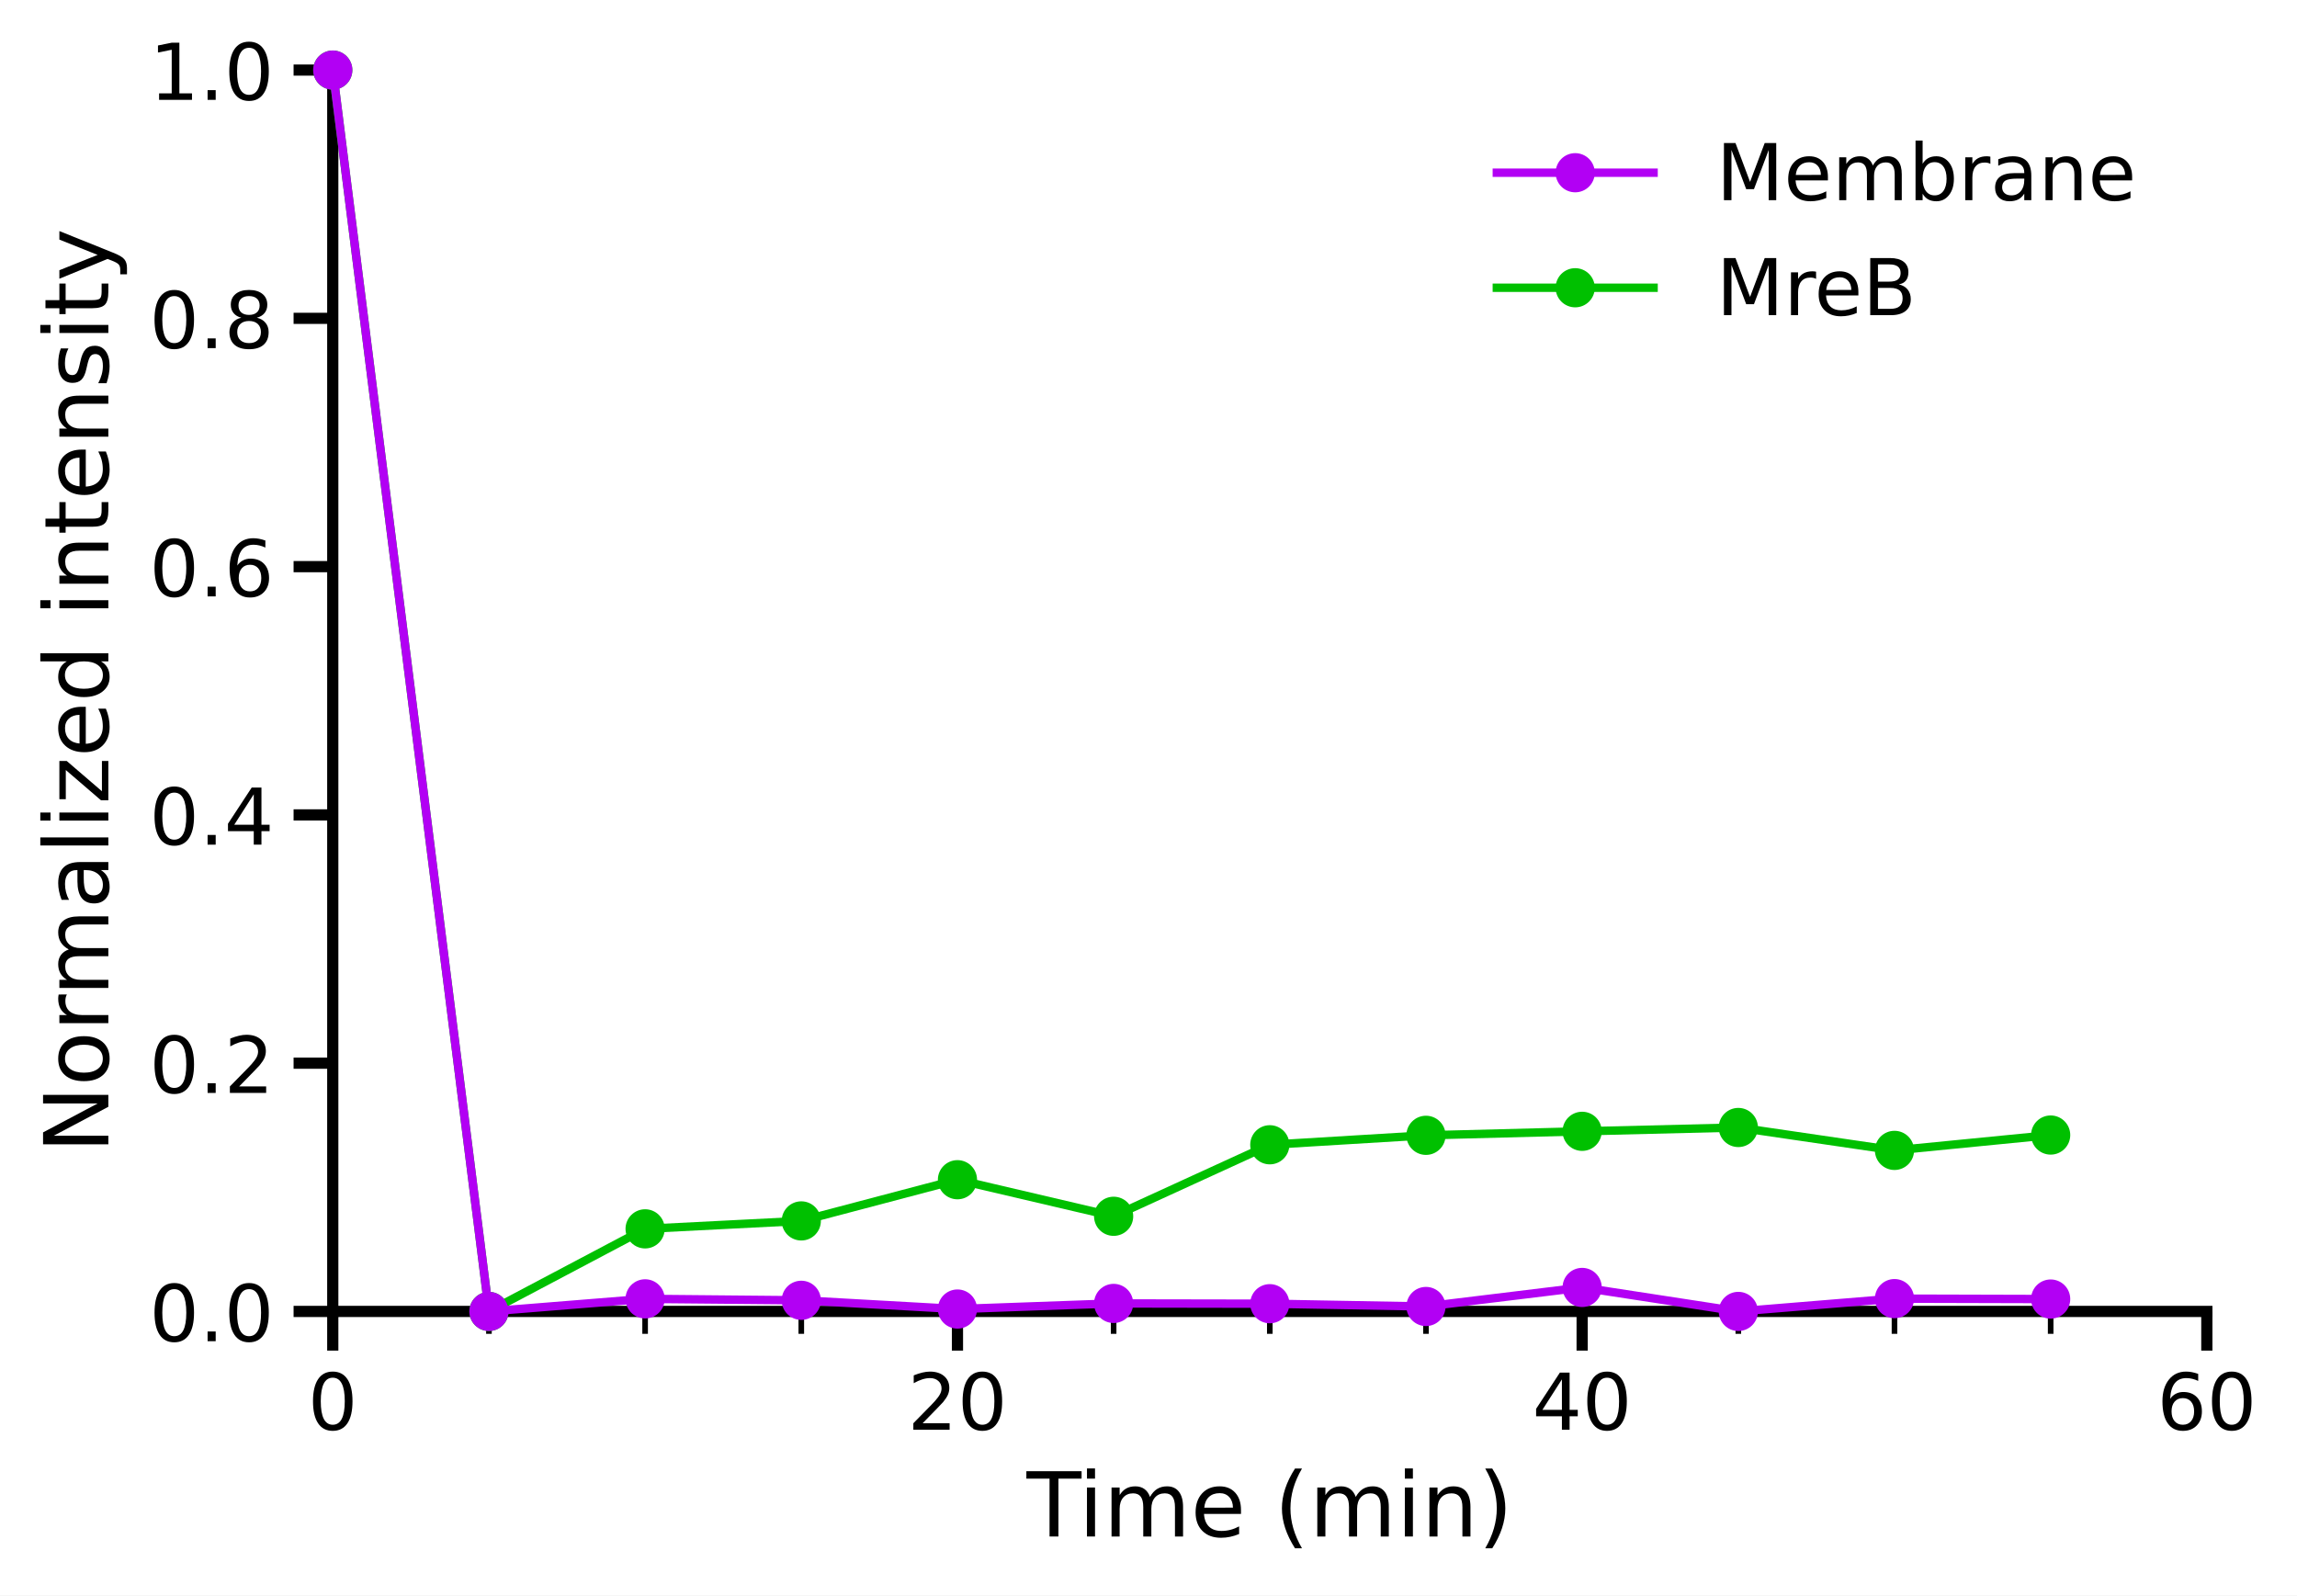
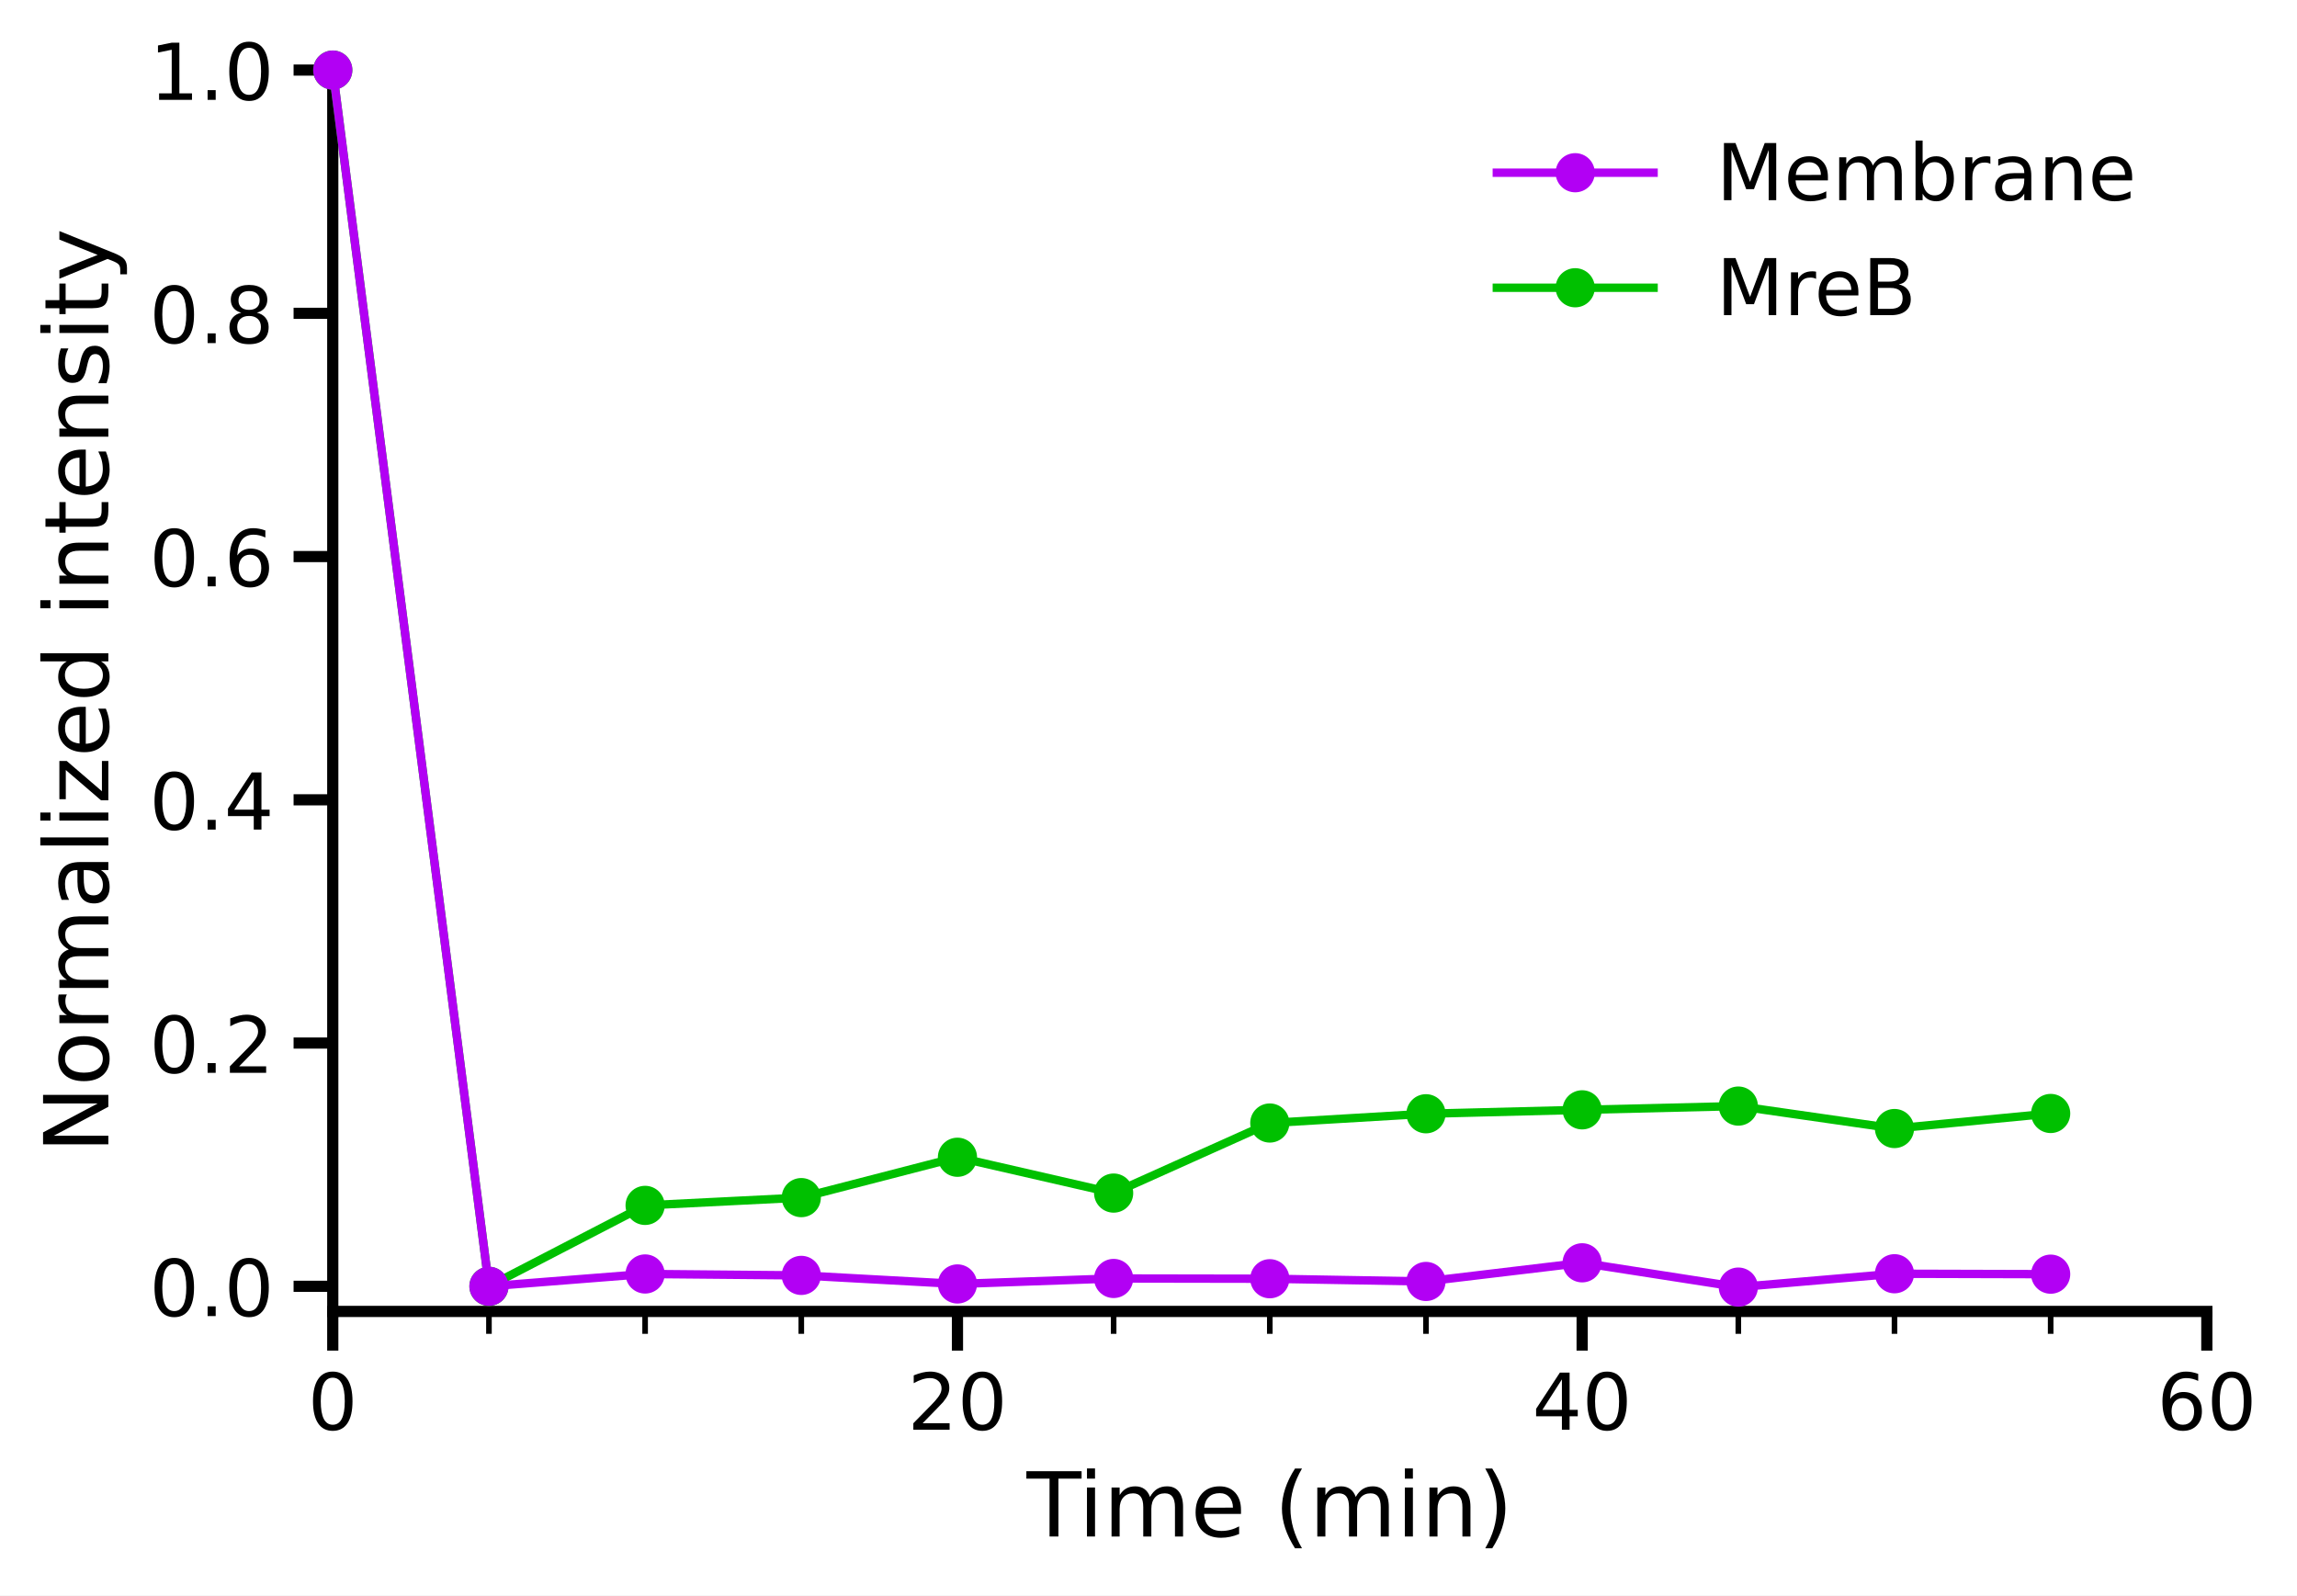
<svg xmlns="http://www.w3.org/2000/svg" xmlns:xlink="http://www.w3.org/1999/xlink" width="410.357pt" height="285.013pt" viewBox="0 0 410.357 285.013" version="1.1">
  <defs>
    <style type="text/css">*{stroke-linejoin: round; stroke-linecap: butt}</style>
  </defs>
  <g id="figure_1">
    <g id="patch_1">
      <path d="M 0 285.013  L 410.357 285.013  L 410.357 0  L 0 0  z " style="fill: #ffffff" />
    </g>
    <g id="axes_1">
      <g id="patch_2">
        <path d="M 59.449 234.279  L 394.249 234.279  L 394.249 12.519  L 59.449 12.519  z " style="fill: #ffffff" />
      </g>
      <g id="matplotlib.axis_1">
        <g id="xtick_1">
          <g id="line2d_1">
            <defs>
-               <path id="mbade9d9234" d="M 0 0  L 0 7  " style="stroke: #000000; stroke-width: 2" />
-             </defs>
-             <g>
-               <use xlink:href="#mbade9d9234" x="59.449" y="234.279" style="stroke: #000000; stroke-width: 2" />
+               <path id="mca04cb83de" d="M 0 0  L 0 7  " style="stroke: #000000; stroke-width: 2" />
+             </defs>
+             <g>
+               <use xlink:href="#mca04cb83de" x="59.449" y="234.279" style="stroke: #000000; stroke-width: 2" />
            </g>
          </g>
          <g id="text_1">
            <g transform="translate(54.99562 255.4167) scale(0.14 -0.14)">
              <defs>
                <path id="DejaVuSans-30" d="M 2034 4250  Q 1547 4250 1301 3770  Q 1056 3291 1056 2328  Q 1056 1369 1301 889  Q 1547 409 2034 409  Q 2525 409 2770 889  Q 3016 1369 3016 2328  Q 3016 3291 2770 3770  Q 2525 4250 2034 4250  z M 2034 4750  Q 2819 4750 3233 4129  Q 3647 3509 3647 2328  Q 3647 1150 3233 529  Q 2819 -91 2034 -91  Q 1250 -91 836 529  Q 422 1150 422 2328  Q 422 3509 836 4129  Q 1250 4750 2034 4750  z " transform="scale(0.015625)" />
              </defs>
              <use xlink:href="#DejaVuSans-30" />
            </g>
          </g>
        </g>
        <g id="xtick_2">
          <g id="line2d_2">
            <g>
-               <use xlink:href="#mbade9d9234" x="171.049" y="234.279" style="stroke: #000000; stroke-width: 2" />
+               <use xlink:href="#mca04cb83de" x="171.049" y="234.279" style="stroke: #000000; stroke-width: 2" />
            </g>
          </g>
          <g id="text_2">
            <g transform="translate(162.1419 255.4167) scale(0.14 -0.14)">
              <defs>
                <path id="DejaVuSans-32" d="M 1228 531  L 3431 531  L 3431 0  L 469 0  L 469 531  Q 828 903 1448 1529  Q 2069 2156 2228 2338  Q 2531 2678 2651 2914  Q 2772 3150 2772 3378  Q 2772 3750 2511 3984  Q 2250 4219 1831 4219  Q 1534 4219 1204 4116  Q 875 4013 500 3803  L 500 4441  Q 881 4594 1212 4672  Q 1544 4750 1819 4750  Q 2544 4750 2975 4387  Q 3406 4025 3406 3419  Q 3406 3131 3298 2873  Q 3191 2616 2906 2266  Q 2828 2175 2409 1742  Q 1991 1309 1228 531  z " transform="scale(0.015625)" />
              </defs>
              <use xlink:href="#DejaVuSans-32" />
              <use xlink:href="#DejaVuSans-30" transform="translate(63.62305 0)" />
            </g>
          </g>
        </g>
        <g id="xtick_3">
          <g id="line2d_3">
            <g>
-               <use xlink:href="#mbade9d9234" x="282.649" y="234.279" style="stroke: #000000; stroke-width: 2" />
+               <use xlink:href="#mca04cb83de" x="282.649" y="234.279" style="stroke: #000000; stroke-width: 2" />
            </g>
          </g>
          <g id="text_3">
            <g transform="translate(273.7419 255.4167) scale(0.14 -0.14)">
              <defs>
                <path id="DejaVuSans-34" d="M 2419 4116  L 825 1625  L 2419 1625  L 2419 4116  z M 2253 4666  L 3047 4666  L 3047 1625  L 3713 1625  L 3713 1100  L 3047 1100  L 3047 0  L 2419 0  L 2419 1100  L 313 1100  L 313 1709  L 2253 4666  z " transform="scale(0.015625)" />
              </defs>
              <use xlink:href="#DejaVuSans-34" />
              <use xlink:href="#DejaVuSans-30" transform="translate(63.62305 0)" />
            </g>
          </g>
        </g>
        <g id="xtick_4">
          <g id="line2d_4">
            <g>
-               <use xlink:href="#mbade9d9234" x="394.249" y="234.279" style="stroke: #000000; stroke-width: 2" />
+               <use xlink:href="#mca04cb83de" x="394.249" y="234.279" style="stroke: #000000; stroke-width: 2" />
            </g>
          </g>
          <g id="text_4">
            <g transform="translate(385.3419 255.4167) scale(0.14 -0.14)">
              <defs>
                <path id="DejaVuSans-36" d="M 2113 2584  Q 1688 2584 1439 2293  Q 1191 2003 1191 1497  Q 1191 994 1439 701  Q 1688 409 2113 409  Q 2538 409 2786 701  Q 3034 994 3034 1497  Q 3034 2003 2786 2293  Q 2538 2584 2113 2584  z M 3366 4563  L 3366 3988  Q 3128 4100 2886 4159  Q 2644 4219 2406 4219  Q 1781 4219 1451 3797  Q 1122 3375 1075 2522  Q 1259 2794 1537 2939  Q 1816 3084 2150 3084  Q 2853 3084 3261 2657  Q 3669 2231 3669 1497  Q 3669 778 3244 343  Q 2819 -91 2113 -91  Q 1303 -91 875 529  Q 447 1150 447 2328  Q 447 3434 972 4092  Q 1497 4750 2381 4750  Q 2619 4750 2861 4703  Q 3103 4656 3366 4563  z " transform="scale(0.015625)" />
              </defs>
              <use xlink:href="#DejaVuSans-36" />
              <use xlink:href="#DejaVuSans-30" transform="translate(63.62305 0)" />
            </g>
          </g>
        </g>
        <g id="xtick_5">
          <g id="line2d_5">
            <defs>
-               <path id="m02529ec150" d="M 0 0  L 0 4  " style="stroke: #000000" />
-             </defs>
-             <g>
-               <use xlink:href="#m02529ec150" x="87.349" y="234.279" style="stroke: #000000" />
+               <path id="m52b25996ed" d="M 0 0  L 0 4  " style="stroke: #000000" />
+             </defs>
+             <g>
+               <use xlink:href="#m52b25996ed" x="87.349" y="234.279" style="stroke: #000000" />
            </g>
          </g>
        </g>
        <g id="xtick_6">
          <g id="line2d_6">
            <g>
-               <use xlink:href="#m02529ec150" x="115.249" y="234.279" style="stroke: #000000" />
+               <use xlink:href="#m52b25996ed" x="115.249" y="234.279" style="stroke: #000000" />
            </g>
          </g>
        </g>
        <g id="xtick_7">
          <g id="line2d_7">
            <g>
-               <use xlink:href="#m02529ec150" x="143.149" y="234.279" style="stroke: #000000" />
+               <use xlink:href="#m52b25996ed" x="143.149" y="234.279" style="stroke: #000000" />
            </g>
          </g>
        </g>
        <g id="xtick_8">
          <g id="line2d_8">
            <g>
-               <use xlink:href="#m02529ec150" x="198.949" y="234.279" style="stroke: #000000" />
+               <use xlink:href="#m52b25996ed" x="198.949" y="234.279" style="stroke: #000000" />
            </g>
          </g>
        </g>
        <g id="xtick_9">
          <g id="line2d_9">
            <g>
-               <use xlink:href="#m02529ec150" x="226.849" y="234.279" style="stroke: #000000" />
+               <use xlink:href="#m52b25996ed" x="226.849" y="234.279" style="stroke: #000000" />
            </g>
          </g>
        </g>
        <g id="xtick_10">
          <g id="line2d_10">
            <g>
-               <use xlink:href="#m02529ec150" x="254.749" y="234.279" style="stroke: #000000" />
+               <use xlink:href="#m52b25996ed" x="254.749" y="234.279" style="stroke: #000000" />
            </g>
          </g>
        </g>
        <g id="xtick_11">
          <g id="line2d_11">
            <g>
-               <use xlink:href="#m02529ec150" x="310.549" y="234.279" style="stroke: #000000" />
+               <use xlink:href="#m52b25996ed" x="310.549" y="234.279" style="stroke: #000000" />
            </g>
          </g>
        </g>
        <g id="xtick_12">
          <g id="line2d_12">
            <g>
-               <use xlink:href="#m02529ec150" x="338.449" y="234.279" style="stroke: #000000" />
+               <use xlink:href="#m52b25996ed" x="338.449" y="234.279" style="stroke: #000000" />
            </g>
          </g>
        </g>
        <g id="xtick_13">
          <g id="line2d_13">
            <g>
-               <use xlink:href="#m02529ec150" x="366.349" y="234.279" style="stroke: #000000" />
+               <use xlink:href="#m52b25996ed" x="366.349" y="234.279" style="stroke: #000000" />
            </g>
          </g>
        </g>
        <g id="text_5">
          <g transform="translate(183.4056 274.4858) scale(0.16 -0.16)">
            <defs>
              <path id="DejaVuSans-54" d="M -19 4666  L 3928 4666  L 3928 4134  L 2272 4134  L 2272 0  L 1638 0  L 1638 4134  L -19 4134  L -19 4666  z " transform="scale(0.015625)" />
              <path id="DejaVuSans-69" d="M 603 3500  L 1178 3500  L 1178 0  L 603 0  L 603 3500  z M 603 4863  L 1178 4863  L 1178 4134  L 603 4134  L 603 4863  z " transform="scale(0.015625)" />
              <path id="DejaVuSans-6d" d="M 3328 2828  Q 3544 3216 3844 3400  Q 4144 3584 4550 3584  Q 5097 3584 5394 3201  Q 5691 2819 5691 2113  L 5691 0  L 5113 0  L 5113 2094  Q 5113 2597 4934 2840  Q 4756 3084 4391 3084  Q 3944 3084 3684 2787  Q 3425 2491 3425 1978  L 3425 0  L 2847 0  L 2847 2094  Q 2847 2600 2669 2842  Q 2491 3084 2119 3084  Q 1678 3084 1418 2786  Q 1159 2488 1159 1978  L 1159 0  L 581 0  L 581 3500  L 1159 3500  L 1159 2956  Q 1356 3278 1631 3431  Q 1906 3584 2284 3584  Q 2666 3584 2933 3390  Q 3200 3197 3328 2828  z " transform="scale(0.015625)" />
              <path id="DejaVuSans-65" d="M 3597 1894  L 3597 1613  L 953 1613  Q 991 1019 1311 708  Q 1631 397 2203 397  Q 2534 397 2845 478  Q 3156 559 3463 722  L 3463 178  Q 3153 47 2828 -22  Q 2503 -91 2169 -91  Q 1331 -91 842 396  Q 353 884 353 1716  Q 353 2575 817 3079  Q 1281 3584 2069 3584  Q 2775 3584 3186 3129  Q 3597 2675 3597 1894  z M 3022 2063  Q 3016 2534 2758 2815  Q 2500 3097 2075 3097  Q 1594 3097 1305 2825  Q 1016 2553 972 2059  L 3022 2063  z " transform="scale(0.015625)" />
              <path id="DejaVuSans-20" transform="scale(0.015625)" />
              <path id="DejaVuSans-28" d="M 1984 4856  Q 1566 4138 1362 3434  Q 1159 2731 1159 2009  Q 1159 1288 1364 580  Q 1569 -128 1984 -844  L 1484 -844  Q 1016 -109 783 600  Q 550 1309 550 2009  Q 550 2706 781 3412  Q 1013 4119 1484 4856  L 1984 4856  z " transform="scale(0.015625)" />
              <path id="DejaVuSans-6e" d="M 3513 2113  L 3513 0  L 2938 0  L 2938 2094  Q 2938 2591 2744 2837  Q 2550 3084 2163 3084  Q 1697 3084 1428 2787  Q 1159 2491 1159 1978  L 1159 0  L 581 0  L 581 3500  L 1159 3500  L 1159 2956  Q 1366 3272 1645 3428  Q 1925 3584 2291 3584  Q 2894 3584 3203 3211  Q 3513 2838 3513 2113  z " transform="scale(0.015625)" />
              <path id="DejaVuSans-29" d="M 513 4856  L 1013 4856  Q 1481 4119 1714 3412  Q 1947 2706 1947 2009  Q 1947 1309 1714 600  Q 1481 -109 1013 -844  L 513 -844  Q 928 -128 1133 580  Q 1338 1288 1338 2009  Q 1338 2731 1133 3434  Q 928 4138 513 4856  z " transform="scale(0.015625)" />
            </defs>
            <use xlink:href="#DejaVuSans-54" />
            <use xlink:href="#DejaVuSans-69" transform="translate(57.95898 0)" />
            <use xlink:href="#DejaVuSans-6d" transform="translate(85.74219 0)" />
            <use xlink:href="#DejaVuSans-65" transform="translate(183.1543 0)" />
            <use xlink:href="#DejaVuSans-20" transform="translate(244.6777 0)" />
            <use xlink:href="#DejaVuSans-28" transform="translate(276.4648 0)" />
            <use xlink:href="#DejaVuSans-6d" transform="translate(315.4785 0)" />
            <use xlink:href="#DejaVuSans-69" transform="translate(412.8906 0)" />
            <use xlink:href="#DejaVuSans-6e" transform="translate(440.6738 0)" />
            <use xlink:href="#DejaVuSans-29" transform="translate(504.0527 0)" />
          </g>
        </g>
      </g>
      <g id="matplotlib.axis_2">
        <g id="ytick_1">
          <g id="line2d_14">
            <defs>
-               <path id="m8ad4903fee" d="M 0 0  L -7 0  " style="stroke: #000000; stroke-width: 2" />
-             </defs>
-             <g>
-               <use xlink:href="#m8ad4903fee" x="59.449" y="234.279" style="stroke: #000000; stroke-width: 2" />
+               <path id="mcf84c94685" d="M 0 0  L -7 0  " style="stroke: #000000; stroke-width: 2" />
+             </defs>
+             <g>
+               <use xlink:href="#mcf84c94685" x="59.449" y="229.789" style="stroke: #000000; stroke-width: 2" />
            </g>
          </g>
          <g id="text_6">
-             <g transform="translate(26.685 239.5978) scale(0.14 -0.14)">
+             <g transform="translate(26.685 235.1084) scale(0.14 -0.14)">
              <defs>
                <path id="DejaVuSans-2e" d="M 684 794  L 1344 794  L 1344 0  L 684 0  L 684 794  z " transform="scale(0.015625)" />
              </defs>
              <use xlink:href="#DejaVuSans-30" />
              <use xlink:href="#DejaVuSans-2e" transform="translate(63.62305 0)" />
              <use xlink:href="#DejaVuSans-30" transform="translate(95.41016 0)" />
            </g>
          </g>
        </g>
        <g id="ytick_2">
          <g id="line2d_15">
            <g>
-               <use xlink:href="#m8ad4903fee" x="59.449" y="189.927" style="stroke: #000000; stroke-width: 2" />
+               <use xlink:href="#mcf84c94685" x="59.449" y="186.335" style="stroke: #000000; stroke-width: 2" />
            </g>
          </g>
          <g id="text_7">
-             <g transform="translate(26.685 195.2458) scale(0.14 -0.14)">
+             <g transform="translate(26.685 191.6543) scale(0.14 -0.14)">
              <use xlink:href="#DejaVuSans-30" />
              <use xlink:href="#DejaVuSans-2e" transform="translate(63.62305 0)" />
              <use xlink:href="#DejaVuSans-32" transform="translate(95.41016 0)" />
            </g>
          </g>
        </g>
        <g id="ytick_3">
          <g id="line2d_16">
            <g>
-               <use xlink:href="#m8ad4903fee" x="59.449" y="145.575" style="stroke: #000000; stroke-width: 2" />
+               <use xlink:href="#mcf84c94685" x="59.449" y="142.881" style="stroke: #000000; stroke-width: 2" />
            </g>
          </g>
          <g id="text_8">
-             <g transform="translate(26.685 150.8938) scale(0.14 -0.14)">
+             <g transform="translate(26.685 148.2002) scale(0.14 -0.14)">
              <use xlink:href="#DejaVuSans-30" />
              <use xlink:href="#DejaVuSans-2e" transform="translate(63.62305 0)" />
              <use xlink:href="#DejaVuSans-34" transform="translate(95.41016 0)" />
            </g>
          </g>
        </g>
        <g id="ytick_4">
          <g id="line2d_17">
            <g>
-               <use xlink:href="#m8ad4903fee" x="59.449" y="101.223" style="stroke: #000000; stroke-width: 2" />
+               <use xlink:href="#mcf84c94685" x="59.449" y="99.427" style="stroke: #000000; stroke-width: 2" />
            </g>
          </g>
          <g id="text_9">
-             <g transform="translate(26.685 106.5418) scale(0.14 -0.14)">
+             <g transform="translate(26.685 104.746) scale(0.14 -0.14)">
              <use xlink:href="#DejaVuSans-30" />
              <use xlink:href="#DejaVuSans-2e" transform="translate(63.62305 0)" />
              <use xlink:href="#DejaVuSans-36" transform="translate(95.41016 0)" />
            </g>
          </g>
        </g>
        <g id="ytick_5">
          <g id="line2d_18">
            <g>
-               <use xlink:href="#m8ad4903fee" x="59.449" y="56.871" style="stroke: #000000; stroke-width: 2" />
+               <use xlink:href="#mcf84c94685" x="59.449" y="55.973" style="stroke: #000000; stroke-width: 2" />
            </g>
          </g>
          <g id="text_10">
-             <g transform="translate(26.685 62.18981) scale(0.14 -0.14)">
+             <g transform="translate(26.685 61.29193) scale(0.14 -0.14)">
              <defs>
                <path id="DejaVuSans-38" d="M 2034 2216  Q 1584 2216 1326 1975  Q 1069 1734 1069 1313  Q 1069 891 1326 650  Q 1584 409 2034 409  Q 2484 409 2743 651  Q 3003 894 3003 1313  Q 3003 1734 2745 1975  Q 2488 2216 2034 2216  z M 1403 2484  Q 997 2584 770 2862  Q 544 3141 544 3541  Q 544 4100 942 4425  Q 1341 4750 2034 4750  Q 2731 4750 3128 4425  Q 3525 4100 3525 3541  Q 3525 3141 3298 2862  Q 3072 2584 2669 2484  Q 3125 2378 3379 2068  Q 3634 1759 3634 1313  Q 3634 634 3220 271  Q 2806 -91 2034 -91  Q 1263 -91 848 271  Q 434 634 434 1313  Q 434 1759 690 2068  Q 947 2378 1403 2484  z M 1172 3481  Q 1172 3119 1398 2916  Q 1625 2713 2034 2713  Q 2441 2713 2670 2916  Q 2900 3119 2900 3481  Q 2900 3844 2670 4047  Q 2441 4250 2034 4250  Q 1625 4250 1398 4047  Q 1172 3844 1172 3481  z " transform="scale(0.015625)" />
              </defs>
              <use xlink:href="#DejaVuSans-30" />
              <use xlink:href="#DejaVuSans-2e" transform="translate(63.62305 0)" />
              <use xlink:href="#DejaVuSans-38" transform="translate(95.41016 0)" />
            </g>
          </g>
        </g>
        <g id="ytick_6">
          <g id="line2d_19">
            <g>
-               <use xlink:href="#m8ad4903fee" x="59.449" y="12.519" style="stroke: #000000; stroke-width: 2" />
+               <use xlink:href="#mcf84c94685" x="59.449" y="12.519" style="stroke: #000000; stroke-width: 2" />
            </g>
          </g>
          <g id="text_11">
            <g transform="translate(26.685 17.83781) scale(0.14 -0.14)">
              <defs>
                <path id="DejaVuSans-31" d="M 794 531  L 1825 531  L 1825 4091  L 703 3866  L 703 4441  L 1819 4666  L 2450 4666  L 2450 531  L 3481 531  L 3481 0  L 794 0  L 794 531  z " transform="scale(0.015625)" />
              </defs>
              <use xlink:href="#DejaVuSans-31" />
              <use xlink:href="#DejaVuSans-2e" transform="translate(63.62305 0)" />
              <use xlink:href="#DejaVuSans-30" transform="translate(95.41016 0)" />
            </g>
          </g>
        </g>
        <g id="text_12">
          <g transform="translate(19.3575 205.9927) rotate(-90) scale(0.16 -0.16)">
            <defs>
              <path id="DejaVuSans-4e" d="M 628 4666  L 1478 4666  L 3547 763  L 3547 4666  L 4159 4666  L 4159 0  L 3309 0  L 1241 3903  L 1241 0  L 628 0  L 628 4666  z " transform="scale(0.015625)" />
              <path id="DejaVuSans-6f" d="M 1959 3097  Q 1497 3097 1228 2736  Q 959 2375 959 1747  Q 959 1119 1226 758  Q 1494 397 1959 397  Q 2419 397 2687 759  Q 2956 1122 2956 1747  Q 2956 2369 2687 2733  Q 2419 3097 1959 3097  z M 1959 3584  Q 2709 3584 3137 3096  Q 3566 2609 3566 1747  Q 3566 888 3137 398  Q 2709 -91 1959 -91  Q 1206 -91 779 398  Q 353 888 353 1747  Q 353 2609 779 3096  Q 1206 3584 1959 3584  z " transform="scale(0.015625)" />
              <path id="DejaVuSans-72" d="M 2631 2963  Q 2534 3019 2420 3045  Q 2306 3072 2169 3072  Q 1681 3072 1420 2755  Q 1159 2438 1159 1844  L 1159 0  L 581 0  L 581 3500  L 1159 3500  L 1159 2956  Q 1341 3275 1631 3429  Q 1922 3584 2338 3584  Q 2397 3584 2469 3576  Q 2541 3569 2628 3553  L 2631 2963  z " transform="scale(0.015625)" />
              <path id="DejaVuSans-61" d="M 2194 1759  Q 1497 1759 1228 1600  Q 959 1441 959 1056  Q 959 750 1161 570  Q 1363 391 1709 391  Q 2188 391 2477 730  Q 2766 1069 2766 1631  L 2766 1759  L 2194 1759  z M 3341 1997  L 3341 0  L 2766 0  L 2766 531  Q 2569 213 2275 61  Q 1981 -91 1556 -91  Q 1019 -91 701 211  Q 384 513 384 1019  Q 384 1609 779 1909  Q 1175 2209 1959 2209  L 2766 2209  L 2766 2266  Q 2766 2663 2505 2880  Q 2244 3097 1772 3097  Q 1472 3097 1187 3025  Q 903 2953 641 2809  L 641 3341  Q 956 3463 1253 3523  Q 1550 3584 1831 3584  Q 2591 3584 2966 3190  Q 3341 2797 3341 1997  z " transform="scale(0.015625)" />
              <path id="DejaVuSans-6c" d="M 603 4863  L 1178 4863  L 1178 0  L 603 0  L 603 4863  z " transform="scale(0.015625)" />
              <path id="DejaVuSans-7a" d="M 353 3500  L 3084 3500  L 3084 2975  L 922 459  L 3084 459  L 3084 0  L 275 0  L 275 525  L 2438 3041  L 353 3041  L 353 3500  z " transform="scale(0.015625)" />
              <path id="DejaVuSans-64" d="M 2906 2969  L 2906 4863  L 3481 4863  L 3481 0  L 2906 0  L 2906 525  Q 2725 213 2448 61  Q 2172 -91 1784 -91  Q 1150 -91 751 415  Q 353 922 353 1747  Q 353 2572 751 3078  Q 1150 3584 1784 3584  Q 2172 3584 2448 3432  Q 2725 3281 2906 2969  z M 947 1747  Q 947 1113 1208 752  Q 1469 391 1925 391  Q 2381 391 2643 752  Q 2906 1113 2906 1747  Q 2906 2381 2643 2742  Q 2381 3103 1925 3103  Q 1469 3103 1208 2742  Q 947 2381 947 1747  z " transform="scale(0.015625)" />
              <path id="DejaVuSans-74" d="M 1172 4494  L 1172 3500  L 2356 3500  L 2356 3053  L 1172 3053  L 1172 1153  Q 1172 725 1289 603  Q 1406 481 1766 481  L 2356 481  L 2356 0  L 1766 0  Q 1100 0 847 248  Q 594 497 594 1153  L 594 3053  L 172 3053  L 172 3500  L 594 3500  L 594 4494  L 1172 4494  z " transform="scale(0.015625)" />
              <path id="DejaVuSans-73" d="M 2834 3397  L 2834 2853  Q 2591 2978 2328 3040  Q 2066 3103 1784 3103  Q 1356 3103 1142 2972  Q 928 2841 928 2578  Q 928 2378 1081 2264  Q 1234 2150 1697 2047  L 1894 2003  Q 2506 1872 2764 1633  Q 3022 1394 3022 966  Q 3022 478 2636 193  Q 2250 -91 1575 -91  Q 1294 -91 989 -36  Q 684 19 347 128  L 347 722  Q 666 556 975 473  Q 1284 391 1588 391  Q 1994 391 2212 530  Q 2431 669 2431 922  Q 2431 1156 2273 1281  Q 2116 1406 1581 1522  L 1381 1569  Q 847 1681 609 1914  Q 372 2147 372 2553  Q 372 3047 722 3315  Q 1072 3584 1716 3584  Q 2034 3584 2315 3537  Q 2597 3491 2834 3397  z " transform="scale(0.015625)" />
              <path id="DejaVuSans-79" d="M 2059 -325  Q 1816 -950 1584 -1140  Q 1353 -1331 966 -1331  L 506 -1331  L 506 -850  L 844 -850  Q 1081 -850 1212 -737  Q 1344 -625 1503 -206  L 1606 56  L 191 3500  L 800 3500  L 1894 763  L 2988 3500  L 3597 3500  L 2059 -325  z " transform="scale(0.015625)" />
            </defs>
            <use xlink:href="#DejaVuSans-4e" />
            <use xlink:href="#DejaVuSans-6f" transform="translate(74.80469 0)" />
            <use xlink:href="#DejaVuSans-72" transform="translate(135.9863 0)" />
            <use xlink:href="#DejaVuSans-6d" transform="translate(175.3496 0)" />
            <use xlink:href="#DejaVuSans-61" transform="translate(272.7617 0)" />
            <use xlink:href="#DejaVuSans-6c" transform="translate(334.041 0)" />
            <use xlink:href="#DejaVuSans-69" transform="translate(361.8242 0)" />
            <use xlink:href="#DejaVuSans-7a" transform="translate(389.6074 0)" />
            <use xlink:href="#DejaVuSans-65" transform="translate(442.0977 0)" />
            <use xlink:href="#DejaVuSans-64" transform="translate(503.6211 0)" />
            <use xlink:href="#DejaVuSans-20" transform="translate(567.0977 0)" />
            <use xlink:href="#DejaVuSans-69" transform="translate(598.8848 0)" />
            <use xlink:href="#DejaVuSans-6e" transform="translate(626.668 0)" />
            <use xlink:href="#DejaVuSans-74" transform="translate(690.0469 0)" />
            <use xlink:href="#DejaVuSans-65" transform="translate(729.2559 0)" />
            <use xlink:href="#DejaVuSans-6e" transform="translate(790.7793 0)" />
            <use xlink:href="#DejaVuSans-73" transform="translate(854.1582 0)" />
            <use xlink:href="#DejaVuSans-69" transform="translate(906.2578 0)" />
            <use xlink:href="#DejaVuSans-74" transform="translate(934.041 0)" />
            <use xlink:href="#DejaVuSans-79" transform="translate(973.25 0)" />
          </g>
        </g>
      </g>
      <g id="patch_3">
        <path d="M 59.449 234.279  L 59.449 12.519  " style="fill: none; stroke: #000000; stroke-width: 2; stroke-linejoin: miter; stroke-linecap: square" />
      </g>
      <g id="patch_4">
        <path d="M 59.449 234.279  L 394.249 234.279  " style="fill: none; stroke: #000000; stroke-width: 2; stroke-linejoin: miter; stroke-linecap: square" />
      </g>
      <g id="line2d_20">
-         <path d="M 59.449 12.519  L 87.349 234.279  L 115.249 219.527  L 143.149 218.109  L 171.049 210.75  L 198.949 217.282  L 226.849 204.507  L 254.749 202.818  L 282.649 202.103  L 310.549 201.419  L 338.449 205.511  L 366.349 202.768  " style="fill: none; stroke: #00c000; stroke-width: 1.5; stroke-linecap: square" />
+         <path d="M 59.449 12.519  L 87.349 229.789  L 115.249 215.336  L 143.149 213.947  L 171.049 206.737  L 198.949 213.137  L 226.849 200.62  L 254.749 198.966  L 282.649 198.265  L 310.549 197.595  L 338.449 201.604  L 366.349 198.916  " style="fill: none; stroke: #00c000; stroke-width: 1.5; stroke-linecap: square" />
        <defs>
-           <path id="m5df549410f" d="M 0 3  C 0.796 3 1.559 2.684 2.121 2.121  C 2.684 1.559 3 0.796 3 0  C 3 -0.796 2.684 -1.559 2.121 -2.121  C 1.559 -2.684 0.796 -3 0 -3  C -0.796 -3 -1.559 -2.684 -2.121 -2.121  C -2.684 -1.559 -3 -0.796 -3 0  C -3 0.796 -2.684 1.559 -2.121 2.121  C -1.559 2.684 -0.796 3 0 3  z " style="stroke: #00c000" />
+           <path id="m921da4fc01" d="M 0 3  C 0.796 3 1.559 2.684 2.121 2.121  C 2.684 1.559 3 0.796 3 0  C 3 -0.796 2.684 -1.559 2.121 -2.121  C 1.559 -2.684 0.796 -3 0 -3  C -0.796 -3 -1.559 -2.684 -2.121 -2.121  C -2.684 -1.559 -3 -0.796 -3 0  C -3 0.796 -2.684 1.559 -2.121 2.121  C -1.559 2.684 -0.796 3 0 3  z " style="stroke: #00c000" />
        </defs>
        <g>
-           <use xlink:href="#m5df549410f" x="59.449" y="12.519" style="fill: #00c000; stroke: #00c000" />
-           <use xlink:href="#m5df549410f" x="87.349" y="234.279" style="fill: #00c000; stroke: #00c000" />
-           <use xlink:href="#m5df549410f" x="115.249" y="219.527" style="fill: #00c000; stroke: #00c000" />
-           <use xlink:href="#m5df549410f" x="143.149" y="218.109" style="fill: #00c000; stroke: #00c000" />
-           <use xlink:href="#m5df549410f" x="171.049" y="210.75" style="fill: #00c000; stroke: #00c000" />
-           <use xlink:href="#m5df549410f" x="198.949" y="217.282" style="fill: #00c000; stroke: #00c000" />
-           <use xlink:href="#m5df549410f" x="226.849" y="204.507" style="fill: #00c000; stroke: #00c000" />
-           <use xlink:href="#m5df549410f" x="254.749" y="202.818" style="fill: #00c000; stroke: #00c000" />
-           <use xlink:href="#m5df549410f" x="282.649" y="202.103" style="fill: #00c000; stroke: #00c000" />
-           <use xlink:href="#m5df549410f" x="310.549" y="201.419" style="fill: #00c000; stroke: #00c000" />
-           <use xlink:href="#m5df549410f" x="338.449" y="205.511" style="fill: #00c000; stroke: #00c000" />
-           <use xlink:href="#m5df549410f" x="366.349" y="202.768" style="fill: #00c000; stroke: #00c000" />
+           <use xlink:href="#m921da4fc01" x="59.449" y="12.519" style="fill: #00c000; stroke: #00c000" />
+           <use xlink:href="#m921da4fc01" x="87.349" y="229.789" style="fill: #00c000; stroke: #00c000" />
+           <use xlink:href="#m921da4fc01" x="115.249" y="215.336" style="fill: #00c000; stroke: #00c000" />
+           <use xlink:href="#m921da4fc01" x="143.149" y="213.947" style="fill: #00c000; stroke: #00c000" />
+           <use xlink:href="#m921da4fc01" x="171.049" y="206.737" style="fill: #00c000; stroke: #00c000" />
+           <use xlink:href="#m921da4fc01" x="198.949" y="213.137" style="fill: #00c000; stroke: #00c000" />
+           <use xlink:href="#m921da4fc01" x="226.849" y="200.62" style="fill: #00c000; stroke: #00c000" />
+           <use xlink:href="#m921da4fc01" x="254.749" y="198.966" style="fill: #00c000; stroke: #00c000" />
+           <use xlink:href="#m921da4fc01" x="282.649" y="198.265" style="fill: #00c000; stroke: #00c000" />
+           <use xlink:href="#m921da4fc01" x="310.549" y="197.595" style="fill: #00c000; stroke: #00c000" />
+           <use xlink:href="#m921da4fc01" x="338.449" y="201.604" style="fill: #00c000; stroke: #00c000" />
+           <use xlink:href="#m921da4fc01" x="366.349" y="198.916" style="fill: #00c000; stroke: #00c000" />
        </g>
      </g>
      <g id="legend_1">
        <g id="line2d_21">
          <path d="M 267.409 30.857  L 281.409 30.857  L 295.409 30.857  " style="fill: none; stroke: #b200f4; stroke-width: 1.5; stroke-linecap: square" />
          <defs>
-             <path id="ma6c0d2e649" d="M 0 3  C 0.796 3 1.559 2.684 2.121 2.121  C 2.684 1.559 3 0.796 3 0  C 3 -0.796 2.684 -1.559 2.121 -2.121  C 1.559 -2.684 0.796 -3 0 -3  C -0.796 -3 -1.559 -2.684 -2.121 -2.121  C -2.684 -1.559 -3 -0.796 -3 0  C -3 0.796 -2.684 1.559 -2.121 2.121  C -1.559 2.684 -0.796 3 0 3  z " style="stroke: #b200f4" />
+             <path id="me405421f2f" d="M 0 3  C 0.796 3 1.559 2.684 2.121 2.121  C 2.684 1.559 3 0.796 3 0  C 3 -0.796 2.684 -1.559 2.121 -2.121  C 1.559 -2.684 0.796 -3 0 -3  C -0.796 -3 -1.559 -2.684 -2.121 -2.121  C -2.684 -1.559 -3 -0.796 -3 0  C -3 0.796 -2.684 1.559 -2.121 2.121  C -1.559 2.684 -0.796 3 0 3  z " style="stroke: #b200f4" />
          </defs>
          <g>
-             <use xlink:href="#ma6c0d2e649" x="281.409" y="30.857" style="fill: #b200f4; stroke: #b200f4" />
+             <use xlink:href="#me405421f2f" x="281.409" y="30.857" style="fill: #b200f4; stroke: #b200f4" />
          </g>
        </g>
        <g id="text_13">
          <g transform="translate(306.6094 35.75672) scale(0.14 -0.14)">
            <defs>
              <path id="DejaVuSans-4d" d="M 628 4666  L 1569 4666  L 2759 1491  L 3956 4666  L 4897 4666  L 4897 0  L 4281 0  L 4281 4097  L 3078 897  L 2444 897  L 1241 4097  L 1241 0  L 628 0  L 628 4666  z " transform="scale(0.015625)" />
              <path id="DejaVuSans-62" d="M 3116 1747  Q 3116 2381 2855 2742  Q 2594 3103 2138 3103  Q 1681 3103 1420 2742  Q 1159 2381 1159 1747  Q 1159 1113 1420 752  Q 1681 391 2138 391  Q 2594 391 2855 752  Q 3116 1113 3116 1747  z M 1159 2969  Q 1341 3281 1617 3432  Q 1894 3584 2278 3584  Q 2916 3584 3314 3078  Q 3713 2572 3713 1747  Q 3713 922 3314 415  Q 2916 -91 2278 -91  Q 1894 -91 1617 61  Q 1341 213 1159 525  L 1159 0  L 581 0  L 581 4863  L 1159 4863  L 1159 2969  z " transform="scale(0.015625)" />
            </defs>
            <use xlink:href="#DejaVuSans-4d" />
            <use xlink:href="#DejaVuSans-65" transform="translate(86.2793 0)" />
            <use xlink:href="#DejaVuSans-6d" transform="translate(147.8027 0)" />
            <use xlink:href="#DejaVuSans-62" transform="translate(245.2148 0)" />
            <use xlink:href="#DejaVuSans-72" transform="translate(308.6914 0)" />
            <use xlink:href="#DejaVuSans-61" transform="translate(349.8047 0)" />
            <use xlink:href="#DejaVuSans-6e" transform="translate(411.084 0)" />
            <use xlink:href="#DejaVuSans-65" transform="translate(474.4629 0)" />
          </g>
        </g>
        <g id="line2d_22">
          <path d="M 267.409 51.406  L 281.409 51.406  L 295.409 51.406  " style="fill: none; stroke: #00c000; stroke-width: 1.5; stroke-linecap: square" />
          <g>
-             <use xlink:href="#m5df549410f" x="281.409" y="51.406" style="fill: #00c000; stroke: #00c000" />
+             <use xlink:href="#m921da4fc01" x="281.409" y="51.406" style="fill: #00c000; stroke: #00c000" />
          </g>
        </g>
        <g id="text_14">
          <g transform="translate(306.6094 56.30609) scale(0.14 -0.14)">
            <defs>
              <path id="DejaVuSans-42" d="M 1259 2228  L 1259 519  L 2272 519  Q 2781 519 3026 730  Q 3272 941 3272 1375  Q 3272 1813 3026 2020  Q 2781 2228 2272 2228  L 1259 2228  z M 1259 4147  L 1259 2741  L 2194 2741  Q 2656 2741 2882 2914  Q 3109 3088 3109 3444  Q 3109 3797 2882 3972  Q 2656 4147 2194 4147  L 1259 4147  z M 628 4666  L 2241 4666  Q 2963 4666 3353 4366  Q 3744 4066 3744 3513  Q 3744 3084 3544 2831  Q 3344 2578 2956 2516  Q 3422 2416 3680 2098  Q 3938 1781 3938 1306  Q 3938 681 3513 340  Q 3088 0 2303 0  L 628 0  L 628 4666  z " transform="scale(0.015625)" />
            </defs>
            <use xlink:href="#DejaVuSans-4d" />
            <use xlink:href="#DejaVuSans-72" transform="translate(86.2793 0)" />
            <use xlink:href="#DejaVuSans-65" transform="translate(125.1426 0)" />
            <use xlink:href="#DejaVuSans-42" transform="translate(186.666 0)" />
          </g>
        </g>
      </g>
      <g id="line2d_23">
-         <path d="M 59.449 12.519  L 87.349 234.279  L 115.249 232.032  L 143.149 232.291  L 171.049 233.852  L 198.949 232.851  L 226.849 232.9  L 254.749 233.397  L 282.649 229.995  L 310.549 234.279  L 338.449 231.99  L 366.349 232.067  " style="fill: none; stroke: #b200f4; stroke-width: 1.5; stroke-linecap: square" />
+         <path d="M 59.449 12.519  L 87.349 229.789  L 115.249 227.588  L 143.149 227.842  L 171.049 229.371  L 198.949 228.391  L 226.849 228.439  L 254.749 228.925  L 282.649 225.593  L 310.549 229.933  L 338.449 227.547  L 366.349 227.623  " style="fill: none; stroke: #b200f4; stroke-width: 1.5; stroke-linecap: square" />
        <g>
-           <use xlink:href="#ma6c0d2e649" x="59.449" y="12.519" style="fill: #b200f4; stroke: #b200f4" />
-           <use xlink:href="#ma6c0d2e649" x="87.349" y="234.279" style="fill: #b200f4; stroke: #b200f4" />
-           <use xlink:href="#ma6c0d2e649" x="115.249" y="232.032" style="fill: #b200f4; stroke: #b200f4" />
-           <use xlink:href="#ma6c0d2e649" x="143.149" y="232.291" style="fill: #b200f4; stroke: #b200f4" />
-           <use xlink:href="#ma6c0d2e649" x="171.049" y="233.852" style="fill: #b200f4; stroke: #b200f4" />
-           <use xlink:href="#ma6c0d2e649" x="198.949" y="232.851" style="fill: #b200f4; stroke: #b200f4" />
-           <use xlink:href="#ma6c0d2e649" x="226.849" y="232.9" style="fill: #b200f4; stroke: #b200f4" />
-           <use xlink:href="#ma6c0d2e649" x="254.749" y="233.397" style="fill: #b200f4; stroke: #b200f4" />
-           <use xlink:href="#ma6c0d2e649" x="282.649" y="229.995" style="fill: #b200f4; stroke: #b200f4" />
-           <use xlink:href="#ma6c0d2e649" x="310.549" y="234.279" style="fill: #b200f4; stroke: #b200f4" />
-           <use xlink:href="#ma6c0d2e649" x="338.449" y="231.99" style="fill: #b200f4; stroke: #b200f4" />
-           <use xlink:href="#ma6c0d2e649" x="366.349" y="232.067" style="fill: #b200f4; stroke: #b200f4" />
+           <use xlink:href="#me405421f2f" x="59.449" y="12.519" style="fill: #b200f4; stroke: #b200f4" />
+           <use xlink:href="#me405421f2f" x="87.349" y="229.789" style="fill: #b200f4; stroke: #b200f4" />
+           <use xlink:href="#me405421f2f" x="115.249" y="227.588" style="fill: #b200f4; stroke: #b200f4" />
+           <use xlink:href="#me405421f2f" x="143.149" y="227.842" style="fill: #b200f4; stroke: #b200f4" />
+           <use xlink:href="#me405421f2f" x="171.049" y="229.371" style="fill: #b200f4; stroke: #b200f4" />
+           <use xlink:href="#me405421f2f" x="198.949" y="228.391" style="fill: #b200f4; stroke: #b200f4" />
+           <use xlink:href="#me405421f2f" x="226.849" y="228.439" style="fill: #b200f4; stroke: #b200f4" />
+           <use xlink:href="#me405421f2f" x="254.749" y="228.925" style="fill: #b200f4; stroke: #b200f4" />
+           <use xlink:href="#me405421f2f" x="282.649" y="225.593" style="fill: #b200f4; stroke: #b200f4" />
+           <use xlink:href="#me405421f2f" x="310.549" y="229.933" style="fill: #b200f4; stroke: #b200f4" />
+           <use xlink:href="#me405421f2f" x="338.449" y="227.547" style="fill: #b200f4; stroke: #b200f4" />
+           <use xlink:href="#me405421f2f" x="366.349" y="227.623" style="fill: #b200f4; stroke: #b200f4" />
        </g>
      </g>
    </g>
  </g>
</svg>
